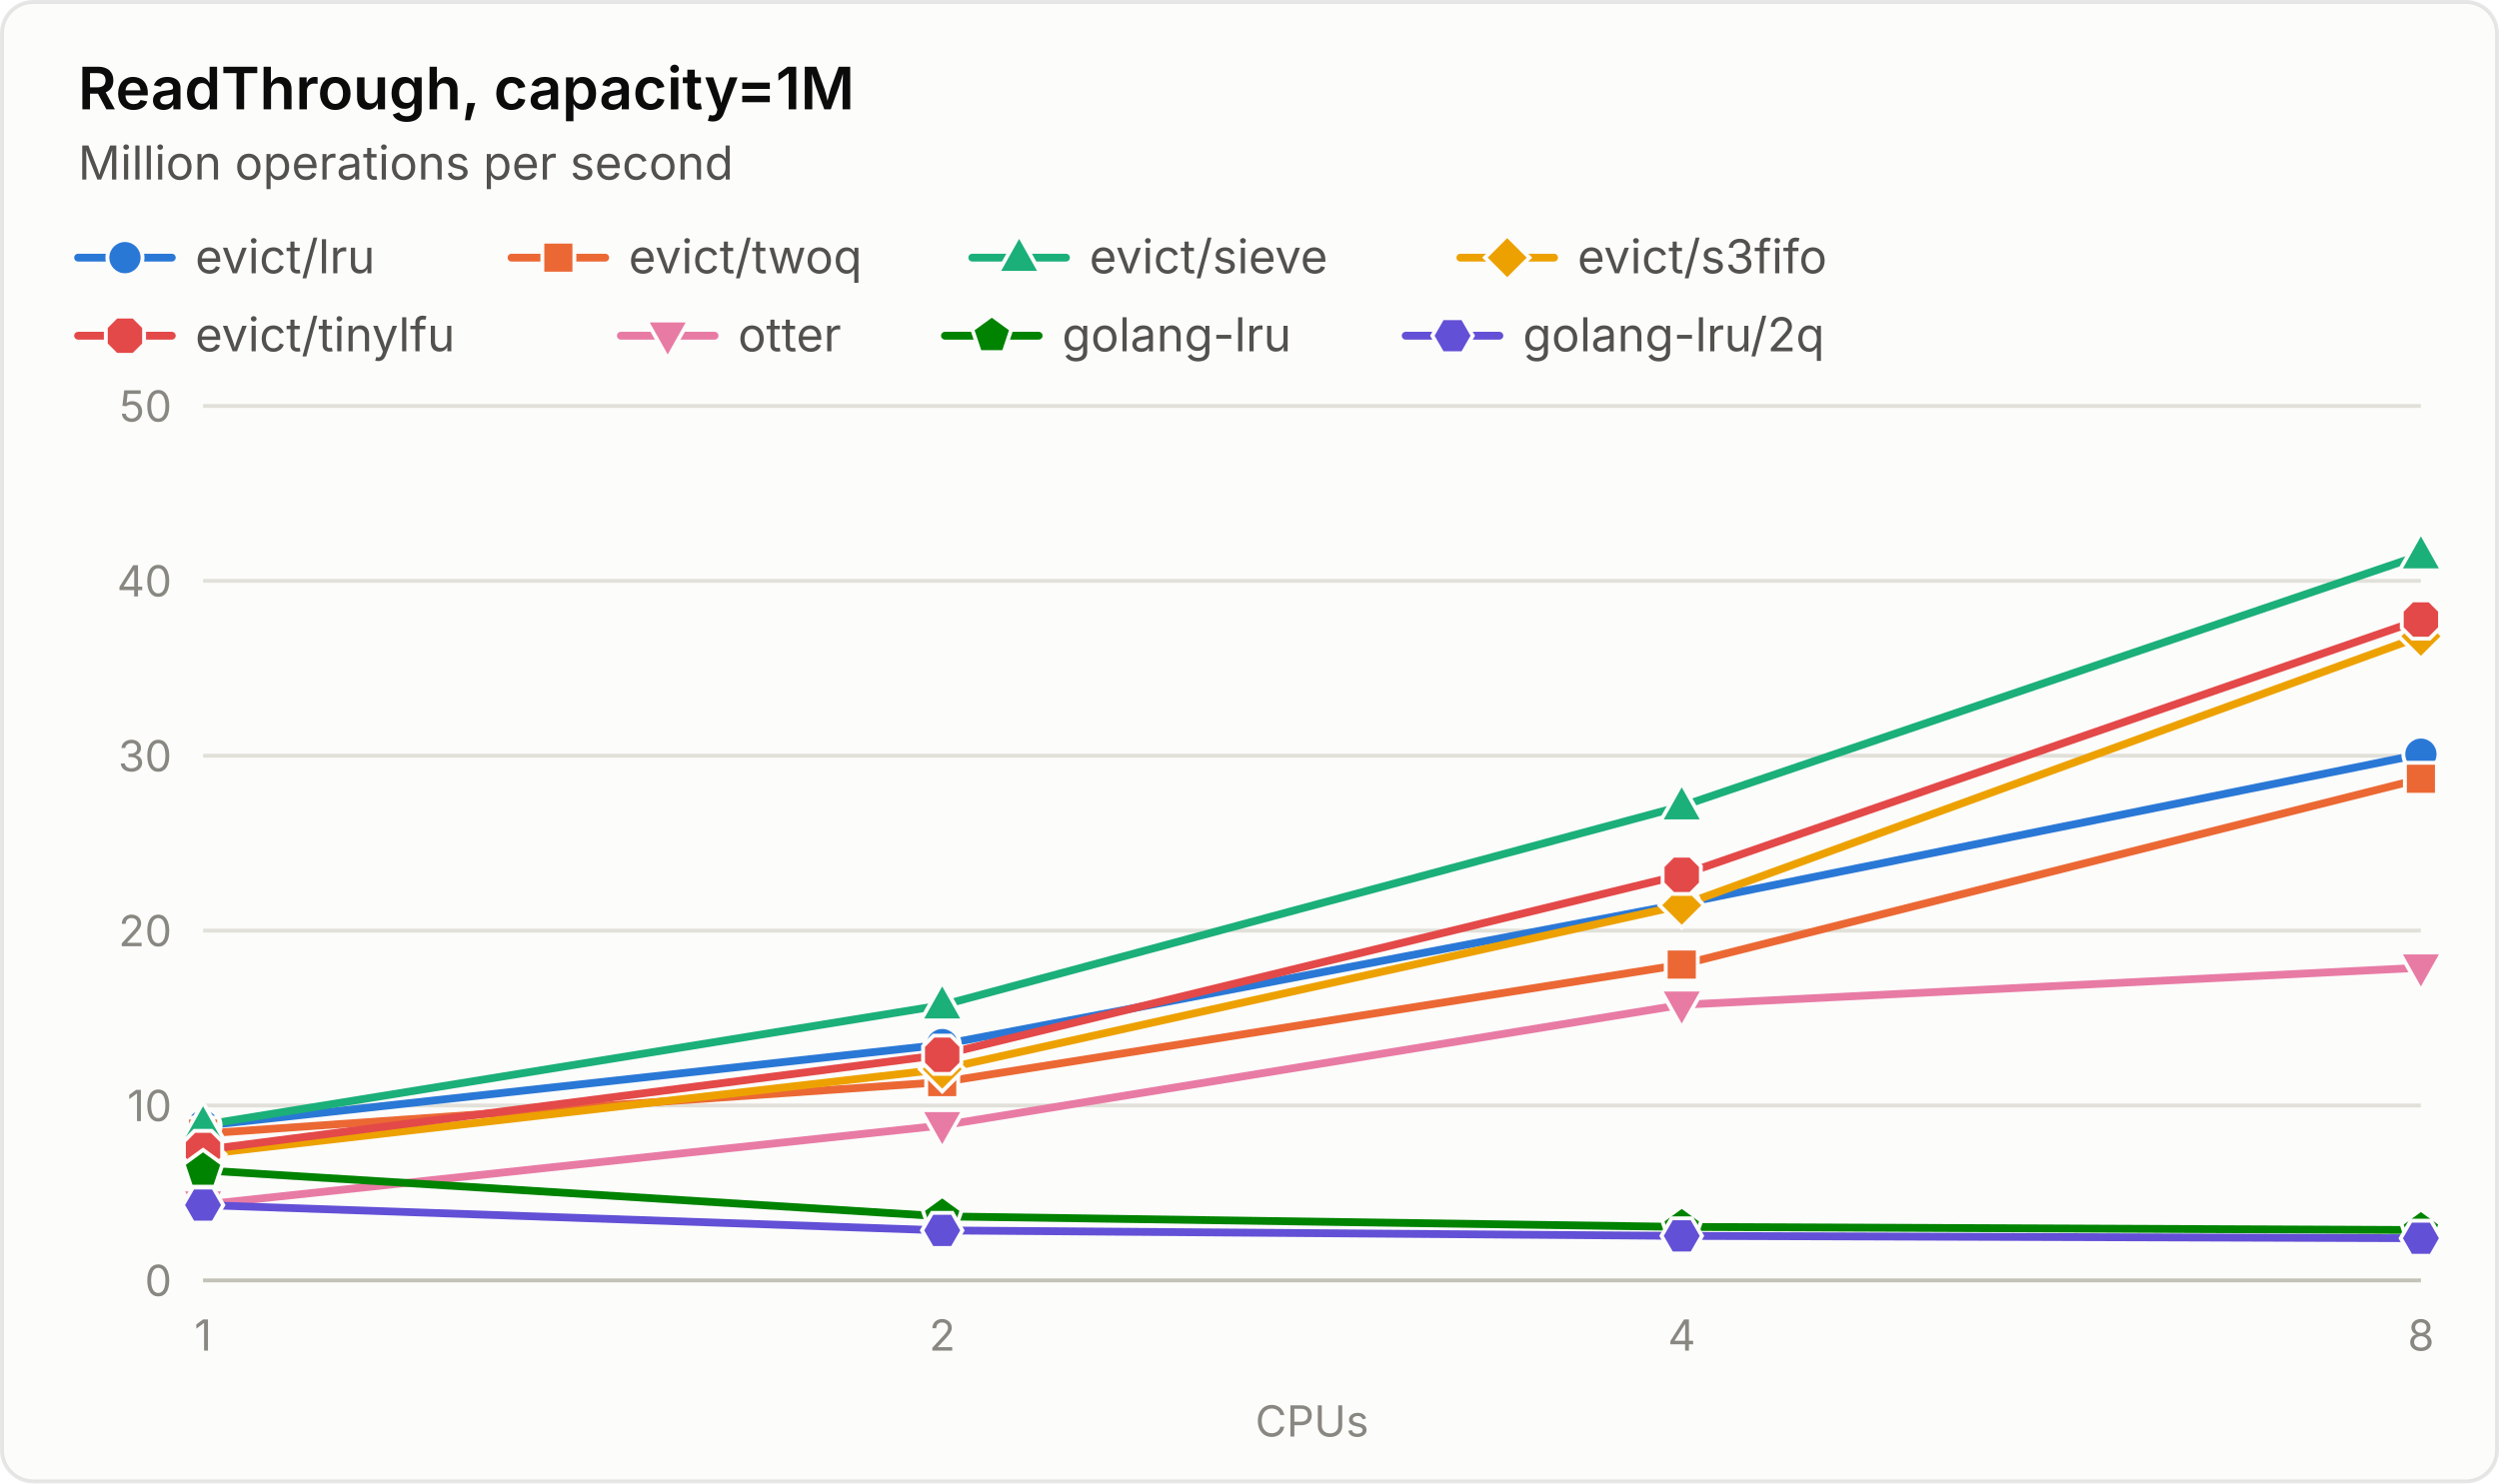
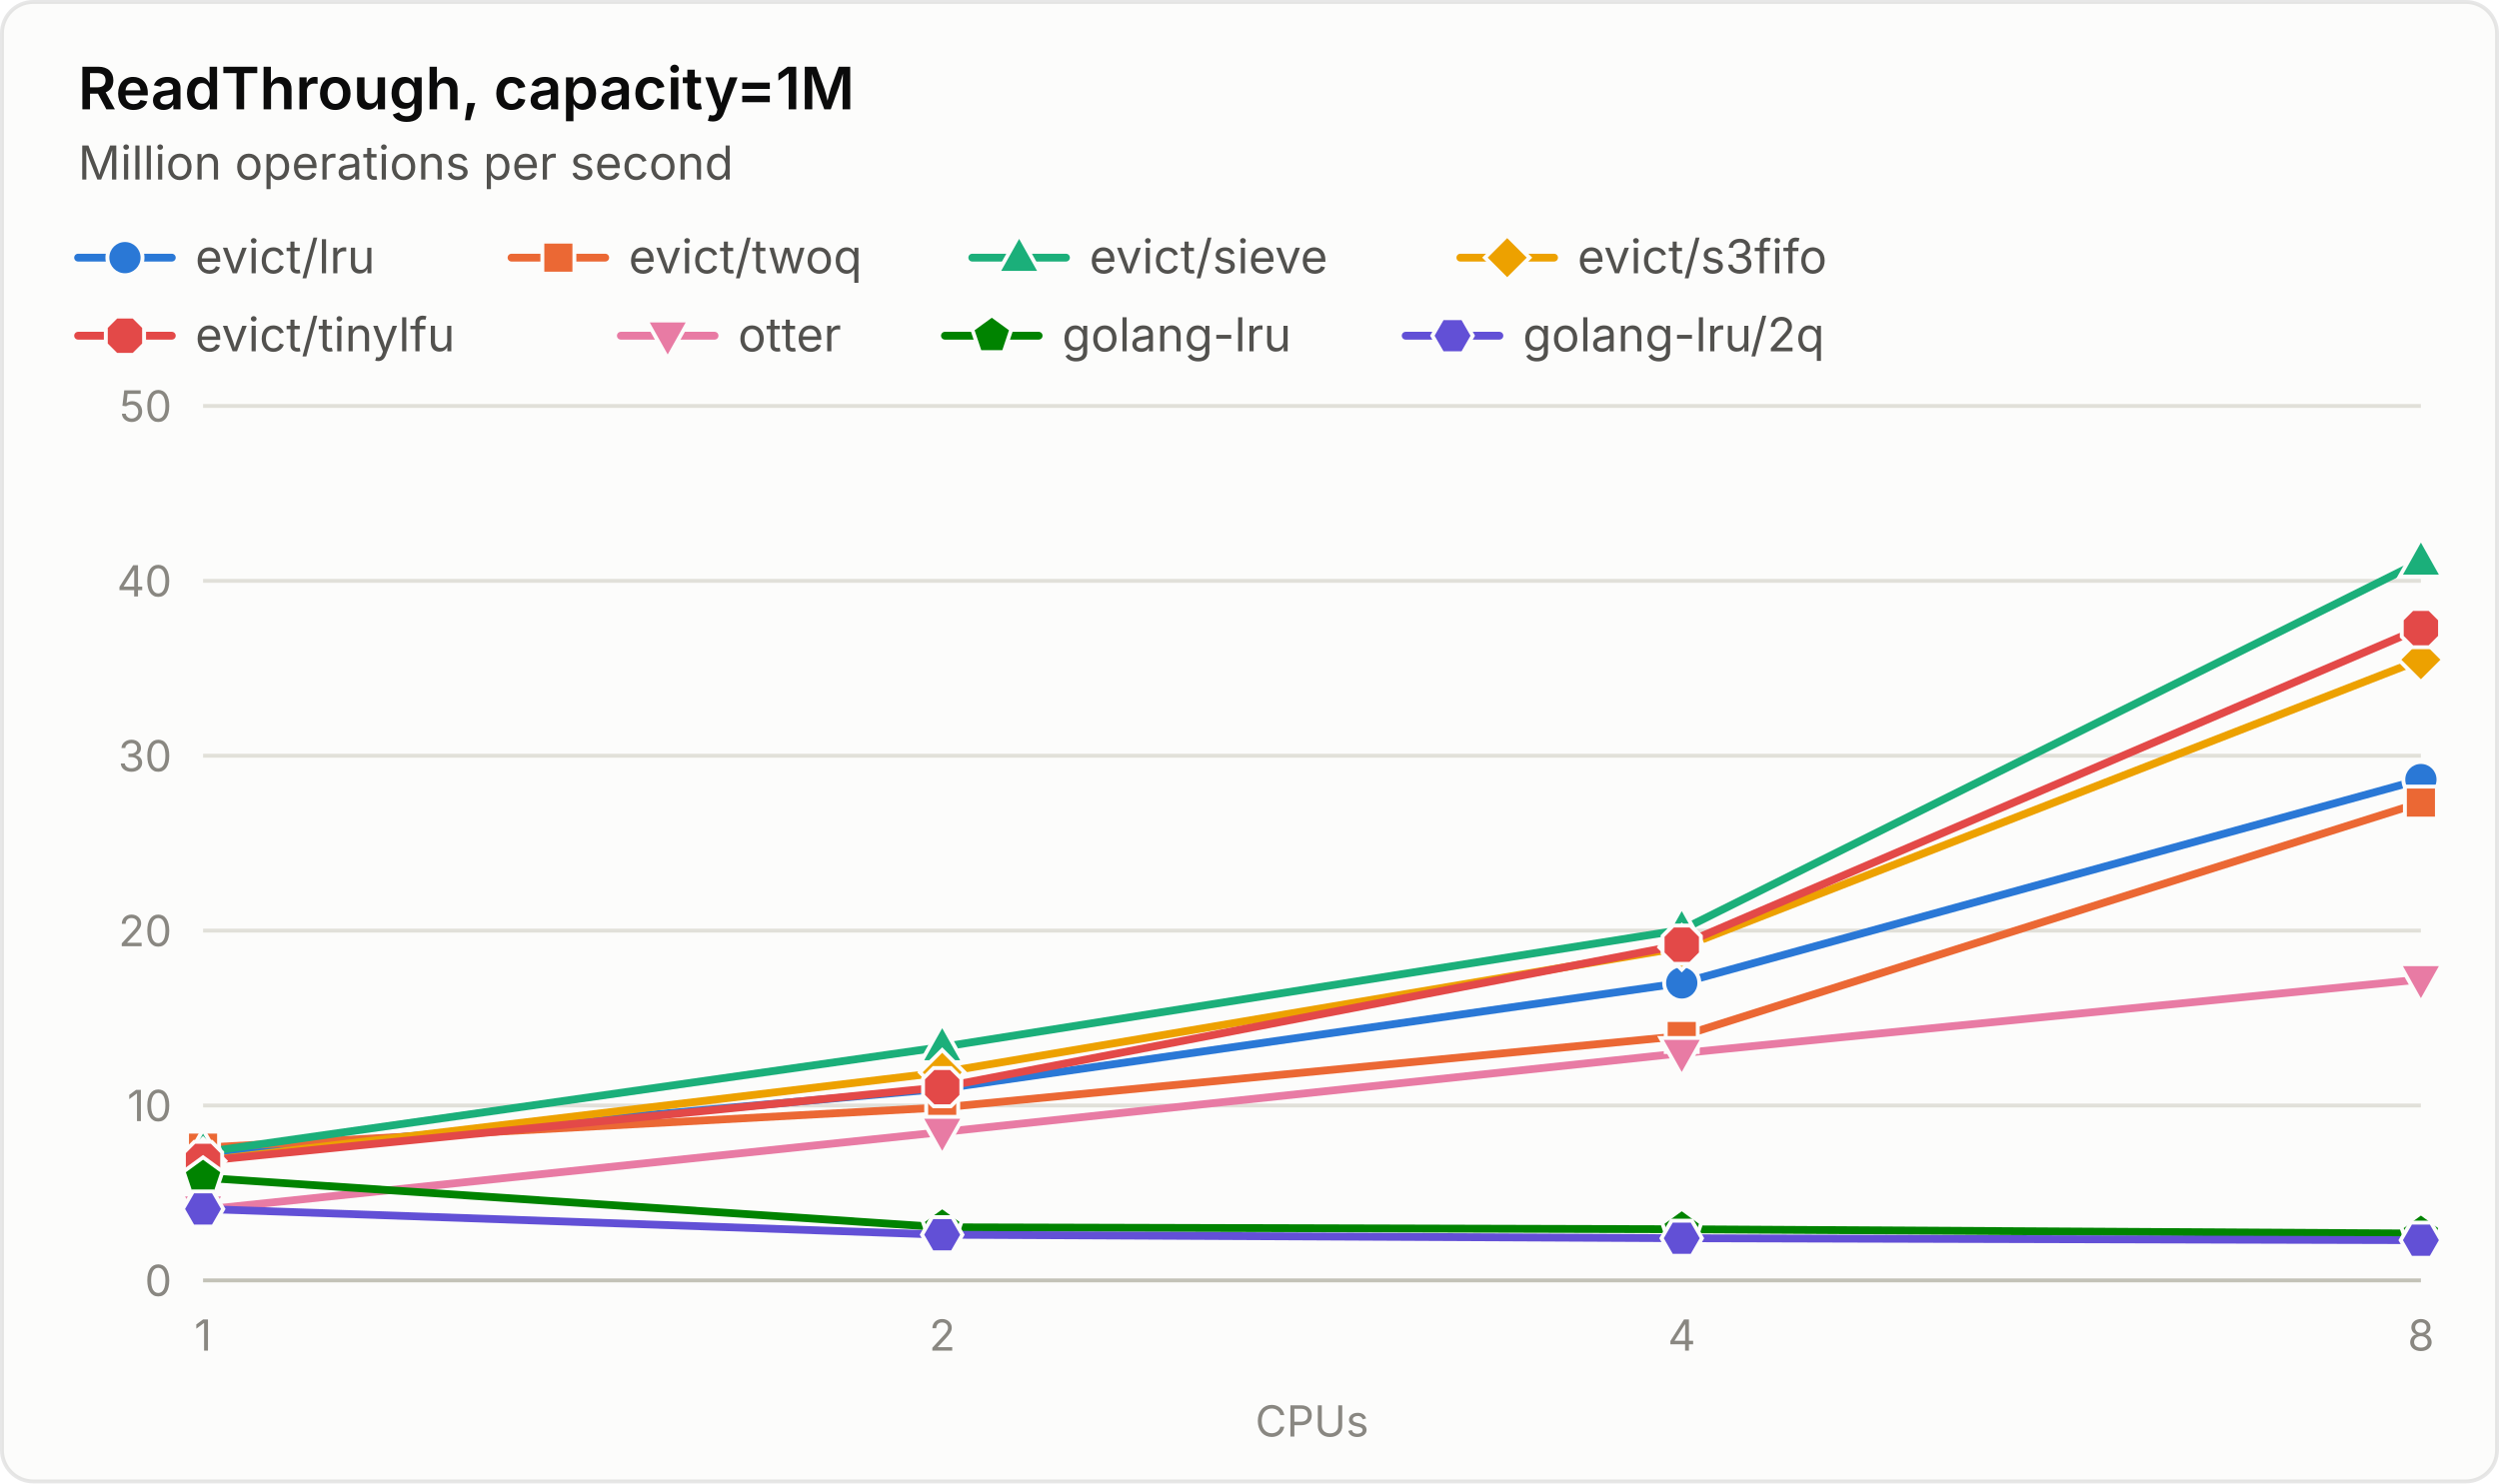
<svg xmlns="http://www.w3.org/2000/svg" viewBox="0 0 640 380" width="640" height="380" role="img" aria-labelledby="title desc">
  <style>
text { font-family: system-ui, -apple-system, "Segoe UI", sans-serif; }
.title { font-size: 15px; font-weight: 600; }
.unit, .legend { font-size: 12px; }
.tick { font-size: 11px; font-variant-numeric: tabular-nums; }
.grid, .axis { stroke-width: 1; }
.line { fill: none; stroke-width: 2; stroke-linejoin: round; stroke-linecap: round; }
.ref { fill: none; stroke-width: 1.5; stroke-linejoin: round; stroke-linecap: round; }
.mark { stroke-width: 2; paint-order: stroke; }
.surface { fill: #fcfcfb; stroke: rgba(11,11,11,0.10); }
.title { fill: #0b0b0b; }
.unit, .legend { fill: #52514e; }
.tick { fill: #898781; }
.grid { stroke: #e1e0d9; }
.axis { stroke: #c3c2b7; }
.ref { stroke: #898781; }
.mark { stroke: #fcfcfb; }
.s0 { stroke: #2a78d6; } .m0 { fill: #2a78d6; }
.s1 { stroke: #eb6834; } .m1 { fill: #eb6834; }
.s2 { stroke: #1baf7a; } .m2 { fill: #1baf7a; }
.s3 { stroke: #eda100; } .m3 { fill: #eda100; }
.s7 { stroke: #e34948; } .m7 { fill: #e34948; }
.s4 { stroke: #e87ba4; } .m4 { fill: #e87ba4; }
.s5 { stroke: #008300; } .m5 { fill: #008300; }
.s6 { stroke: #6250d6; } .m6 { fill: #6250d6; }
@media (prefers-color-scheme: dark) {
  .surface { fill: #1a1a19; stroke: rgba(255,255,255,0.10); }
  .title { fill: #f0efec; }
  .unit, .legend { fill: #c3c2b7; }
  .tick { fill: #898781; }
  .grid { stroke: #2c2c2a; }
  .axis { stroke: #383835; }
  .ref { stroke: #898781; }
  .mark { stroke: #1a1a19; }
  .s0 { stroke: #3987e5; } .m0 { fill: #3987e5; }
  .s1 { stroke: #d95926; } .m1 { fill: #d95926; }
  .s2 { stroke: #199e70; } .m2 { fill: #199e70; }
  .s3 { stroke: #c98500; } .m3 { fill: #c98500; }
  .s7 { stroke: #e66767; } .m7 { fill: #e66767; }
  .s4 { stroke: #d55181; } .m4 { fill: #d55181; }
  .s5 { stroke: #008300; } .m5 { fill: #008300; }
  .s6 { stroke: #9085e9; } .m6 { fill: #9085e9; }
}
</style>
  <rect class="surface" x="0.5" y="0.5" width="639" height="379" rx="8" />
  <text class="title" x="20" y="28">ReadThrough, capacity=1M</text>
  <text class="unit" x="20" y="46">Million operations per second</text>
  <path class="line s0" d="M20,66 h24" />
  <circle class="mark m0" cx="32" cy="66" r="4" />
  <text class="legend" x="50" y="70">evict/lru</text>
  <path class="line s1" d="M131,66 h24" />
  <path class="mark m1" d="M139.4,62.4L146.6,62.4L146.6,69.6L139.4,69.6Z" />
  <text class="legend" x="161" y="70">evict/twoq</text>
  <path class="line s2" d="M249,66 h24" />
  <path class="mark m2" d="M261,61.2L265.6,69.4L256.4,69.4Z" />
  <text class="legend" x="279" y="70">evict/sieve</text>
  <path class="line s3" d="M374,66 h24" />
  <path class="mark m3" d="M386,61L391,66L386,71L381,66Z" />
  <text class="legend" x="404" y="70">evict/s3fifo</text>
  <path class="line s7" d="M20,86 h24" />
  <path class="mark m7" d="M30,81.6L34,81.6L36.4,84L36.4,88L34,90.4L30,90.4L27.6,88L27.6,84Z" />
  <text class="legend" x="50" y="90">evict/tinylfu</text>
  <path class="line s4" d="M159,86 h24" />
  <path class="mark m4" d="M171,90.8L175.6,82.6L166.4,82.6Z" />
  <text class="legend" x="189" y="90">otter</text>
  <path class="line s5" d="M242,86 h24" />
  <path class="mark m5" d="M254,81.4L258.4,84.6L256.7,89.7L251.3,89.7L249.6,84.6Z" />
  <text class="legend" x="272" y="90">golang-lru</text>
  <path class="line s6" d="M360,86 h24" />
  <path class="mark m6" d="M369.7,82L374.3,82L376.6,86L374.3,90L369.7,90L367.4,86Z" />
  <text class="legend" x="390" y="90">golang-lru/2q</text>
  <path class="axis" d="M52,328 h568" />
  <text class="tick" x="44" y="332" text-anchor="end">0</text>
  <path class="grid" d="M52,283.2 h568" />
  <text class="tick" x="44" y="287.2" text-anchor="end">10</text>
  <path class="grid" d="M52,238.4 h568" />
  <text class="tick" x="44" y="242.4" text-anchor="end">20</text>
  <path class="grid" d="M52,193.6 h568" />
  <text class="tick" x="44" y="197.6" text-anchor="end">30</text>
  <path class="grid" d="M52,148.8 h568" />
  <text class="tick" x="44" y="152.8" text-anchor="end">40</text>
  <path class="grid" d="M52,104 h568" />
  <text class="tick" x="44" y="108" text-anchor="end">50</text>
  <text class="tick" x="52" y="346" text-anchor="middle">1</text>
  <text class="tick" x="241.3" y="346" text-anchor="middle">2</text>
  <text class="tick" x="430.7" y="346" text-anchor="middle">4</text>
  <text class="tick" x="620" y="346" text-anchor="middle">8</text>
  <text class="tick" x="336" y="368" text-anchor="middle">CPUs</text>
-   <path class="line s0" d="M52,288.4L241.3,267.6L430.7,231.5L620,193.2" />
-   <path class="line s1" d="M52,290.4L241.3,277.2L430.7,247.1L620,199.5" />
-   <path class="line s2" d="M52,288.2L241.3,257.5L430.7,206.5L620,142.2" />
-   <path class="line s3" d="M52,295.7L241.3,273.9L430.7,231.9L620,163" />
-   <path class="line s7" d="M52,294.6L241.3,270.2L430.7,224.1L620,158.7" />
-   <path class="line s4" d="M52,308.6L241.3,288.3L430.7,257.4L620,247.9" />
-   <path class="line s5" d="M52,299.8L241.3,311.6L430.7,314.3L620,315.1" />
-   <path class="line s6" d="M52,308.7L241.3,315.2L430.7,316.6L620,317.2" />
+   <path class="line s0" d="M52,295.8L241.3,278.9L430.7,251.8L620,199.7" />
+   <path class="line s1" d="M52,294L241.3,283.7L430.7,265.4L620,205.6" />
+   <path class="line s2" d="M52,295.2L241.3,268.2L430.7,238.2L620,143.8" />
+   <path class="line s3" d="M52,297.4L241.3,274.7L430.7,242.7L620,169" />
+   <path class="line s7" d="M52,297.4L241.3,278.5L430.7,242L620,160.9" />
+   <path class="line s4" d="M52,309.9L241.3,290L430.7,269.8L620,250.9" />
+   <path class="line s5" d="M52,301.7L241.3,314.4L430.7,314.9L620,316" />
+   <path class="line s6" d="M52,309.7L241.3,316.3L430.7,317.2L620,317.7" />
  <g>
-     <circle class="mark m0" cx="52" cy="288.4" r="4" />
+     <circle class="mark m0" cx="52" cy="295.8" r="4" />
  </g>
  <g>
-     <circle class="mark m0" cx="241.3" cy="267.6" r="4" />
+     <circle class="mark m0" cx="241.3" cy="278.9" r="4" />
  </g>
  <g>
-     <circle class="mark m0" cx="430.7" cy="231.5" r="4" />
+     <circle class="mark m0" cx="430.7" cy="251.8" r="4" />
  </g>
  <g>
-     <circle class="mark m0" cx="620" cy="193.2" r="4" />
+     <circle class="mark m0" cx="620" cy="199.7" r="4" />
  </g>
  <g>
-     <path class="mark m1" d="M48.4,286.8L55.6,286.8L55.6,294L48.4,294Z" />
+     <path class="mark m1" d="M48.4,290.4L55.6,290.4L55.6,297.6L48.4,297.6Z" />
  </g>
  <g>
-     <path class="mark m1" d="M237.7,273.6L244.9,273.6L244.9,280.8L237.7,280.8Z" />
+     <path class="mark m1" d="M237.7,280.1L244.9,280.1L244.9,287.3L237.7,287.3Z" />
  </g>
  <g>
-     <path class="mark m1" d="M427.1,243.5L434.3,243.5L434.3,250.7L427.1,250.7Z" />
+     <path class="mark m1" d="M427.1,261.8L434.3,261.8L434.3,269L427.1,269Z" />
  </g>
  <g>
-     <path class="mark m1" d="M616.4,195.9L623.6,195.9L623.6,203.1L616.4,203.1Z" />
+     <path class="mark m1" d="M616.4,202L623.6,202L623.6,209.2L616.4,209.2Z" />
  </g>
  <g>
-     <path class="mark m2" d="M52,283.4L56.6,291.6L47.4,291.6Z" />
+     <path class="mark m2" d="M52,290.4L56.6,298.6L47.4,298.6Z" />
  </g>
  <g>
-     <path class="mark m2" d="M241.3,252.7L245.9,260.9L236.7,260.9Z" />
+     <path class="mark m2" d="M241.3,263.4L245.9,271.6L236.7,271.6Z" />
  </g>
  <g>
-     <path class="mark m2" d="M430.7,201.7L435.3,209.9L426.1,209.9Z" />
+     <path class="mark m2" d="M430.7,233.4L435.3,241.6L426.1,241.6Z" />
  </g>
  <g>
-     <path class="mark m2" d="M620,137.4L624.6,145.6L615.4,145.6Z" />
+     <path class="mark m2" d="M620,139L624.6,147.2L615.4,147.2Z" />
  </g>
  <g>
-     <path class="mark m3" d="M52,290.7L57,295.7L52,300.7L47,295.7Z" />
+     <path class="mark m3" d="M52,292.4L57,297.4L52,302.4L47,297.4Z" />
  </g>
  <g>
-     <path class="mark m3" d="M241.3,268.9L246.3,273.9L241.3,278.9L236.3,273.9Z" />
+     <path class="mark m3" d="M241.3,269.7L246.3,274.7L241.3,279.7L236.3,274.7Z" />
  </g>
  <g>
-     <path class="mark m3" d="M430.7,226.9L435.7,231.9L430.7,236.9L425.7,231.9Z" />
+     <path class="mark m3" d="M430.7,237.7L435.7,242.7L430.7,247.7L425.7,242.7Z" />
  </g>
  <g>
-     <path class="mark m3" d="M620,158L625,163L620,168L615,163Z" />
+     <path class="mark m3" d="M620,164L625,169L620,174L615,169Z" />
  </g>
  <g>
-     <path class="mark m7" d="M50,290.2L54,290.2L56.4,292.6L56.4,296.6L54,299L50,299L47.6,296.6L47.6,292.6Z" />
+     <path class="mark m7" d="M50,293L54,293L56.4,295.4L56.4,299.4L54,301.8L50,301.8L47.6,299.4L47.6,295.4Z" />
  </g>
  <g>
-     <path class="mark m7" d="M239.3,265.8L243.3,265.8L245.7,268.2L245.7,272.2L243.3,274.6L239.3,274.6L236.9,272.2L236.9,268.2Z" />
+     <path class="mark m7" d="M239.3,274.1L243.3,274.1L245.7,276.5L245.7,280.5L243.3,282.9L239.3,282.9L236.9,280.5L236.9,276.5Z" />
  </g>
  <g>
-     <path class="mark m7" d="M428.7,219.7L432.7,219.7L435.1,222.1L435.1,226.1L432.7,228.5L428.7,228.5L426.3,226.1L426.3,222.1Z" />
+     <path class="mark m7" d="M428.7,237.6L432.7,237.6L435.1,240L435.1,244L432.7,246.4L428.7,246.4L426.3,244L426.3,240Z" />
  </g>
  <g>
-     <path class="mark m7" d="M618,154.3L622,154.3L624.4,156.7L624.4,160.7L622,163.1L618,163.1L615.6,160.7L615.6,156.7Z" />
+     <path class="mark m7" d="M618,156.5L622,156.5L624.4,158.9L624.4,162.9L622,165.3L618,165.3L615.6,162.9L615.6,158.9Z" />
  </g>
  <g>
-     <path class="mark m4" d="M52,313.4L56.6,305.2L47.4,305.2Z" />
+     <path class="mark m4" d="M52,314.7L56.6,306.5L47.4,306.5Z" />
  </g>
  <g>
-     <path class="mark m4" d="M241.3,293.1L245.9,284.9L236.7,284.9Z" />
+     <path class="mark m4" d="M241.3,294.8L245.9,286.6L236.7,286.6Z" />
  </g>
  <g>
-     <path class="mark m4" d="M430.7,262.2L435.3,254L426.1,254Z" />
+     <path class="mark m4" d="M430.7,274.6L435.3,266.4L426.1,266.4Z" />
  </g>
  <g>
-     <path class="mark m4" d="M620,252.7L624.6,244.5L615.4,244.5Z" />
+     <path class="mark m4" d="M620,255.7L624.6,247.5L615.4,247.5Z" />
  </g>
  <g>
-     <path class="mark m5" d="M52,295.2L56.4,298.4L54.7,303.5L49.3,303.5L47.6,298.4Z" />
+     <path class="mark m5" d="M52,297.1L56.4,300.3L54.7,305.4L49.3,305.4L47.6,300.3Z" />
  </g>
  <g>
-     <path class="mark m5" d="M241.3,307L245.7,310.2L244,315.3L238.6,315.3L236.9,310.2Z" />
+     <path class="mark m5" d="M241.3,309.8L245.7,313L244,318.1L238.6,318.1L236.9,313Z" />
  </g>
  <g>
-     <path class="mark m5" d="M430.7,309.7L435.1,312.9L433.4,318L428,318L426.3,312.9Z" />
+     <path class="mark m5" d="M430.7,310.3L435.1,313.5L433.4,318.6L428,318.6L426.3,313.5Z" />
  </g>
  <g>
-     <path class="mark m5" d="M620,310.5L624.4,313.7L622.7,318.8L617.3,318.8L615.6,313.7Z" />
+     <path class="mark m5" d="M620,311.4L624.4,314.6L622.7,319.7L617.3,319.7L615.6,314.6Z" />
  </g>
  <g>
-     <path class="mark m6" d="M49.7,304.7L54.3,304.7L56.6,308.7L54.3,312.7L49.7,312.7L47.4,308.7Z" />
+     <path class="mark m6" d="M49.7,305.7L54.3,305.7L56.6,309.7L54.3,313.7L49.7,313.7L47.4,309.7Z" />
  </g>
  <g>
-     <path class="mark m6" d="M239,311.2L243.6,311.2L245.9,315.2L243.6,319.2L239,319.2L236.7,315.2Z" />
+     <path class="mark m6" d="M239,312.3L243.6,312.3L245.9,316.3L243.6,320.3L239,320.3L236.7,316.3Z" />
  </g>
  <g>
-     <path class="mark m6" d="M428.4,312.6L433,312.6L435.3,316.6L433,320.6L428.4,320.6L426.1,316.6Z" />
+     <path class="mark m6" d="M428.4,313.2L433,313.2L435.3,317.2L433,321.2L428.4,321.2L426.1,317.2Z" />
  </g>
  <g>
-     <path class="mark m6" d="M617.7,313.2L622.3,313.2L624.6,317.2L622.3,321.2L617.7,321.2L615.4,317.2Z" />
+     <path class="mark m6" d="M617.7,313.7L622.3,313.7L624.6,317.7L622.3,321.7L617.7,321.7L615.4,317.7Z" />
  </g>
</svg>
